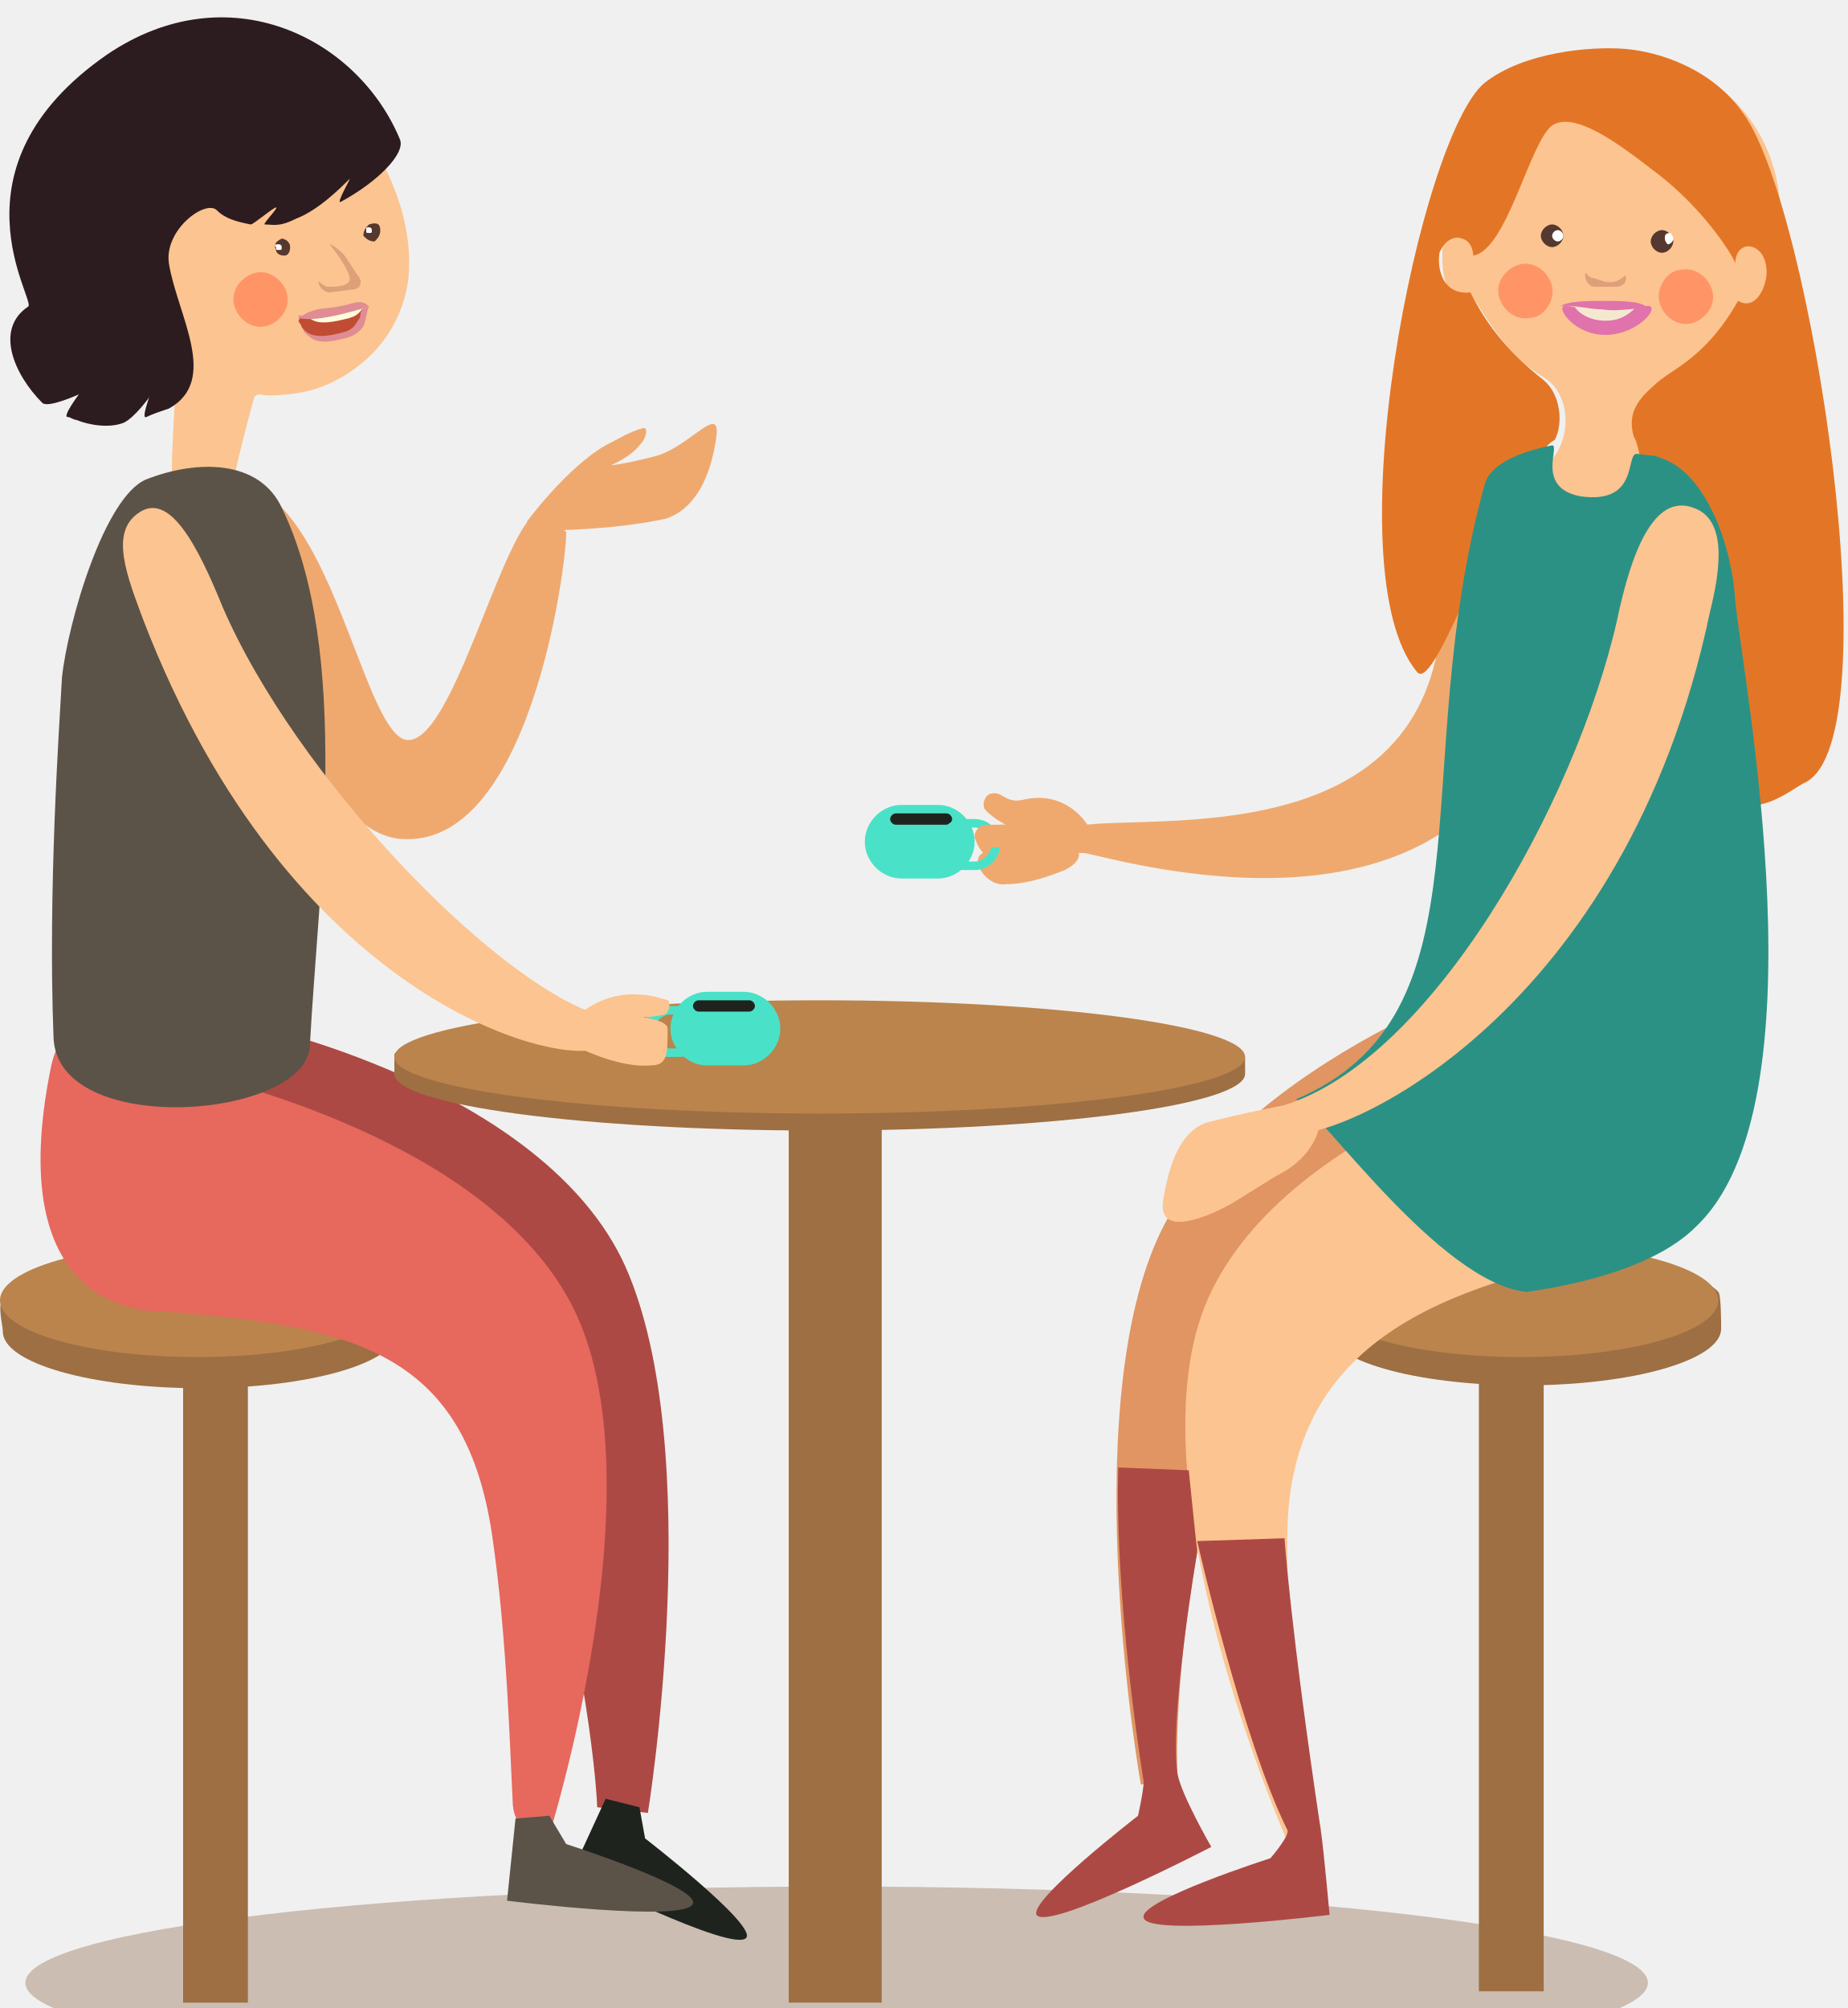
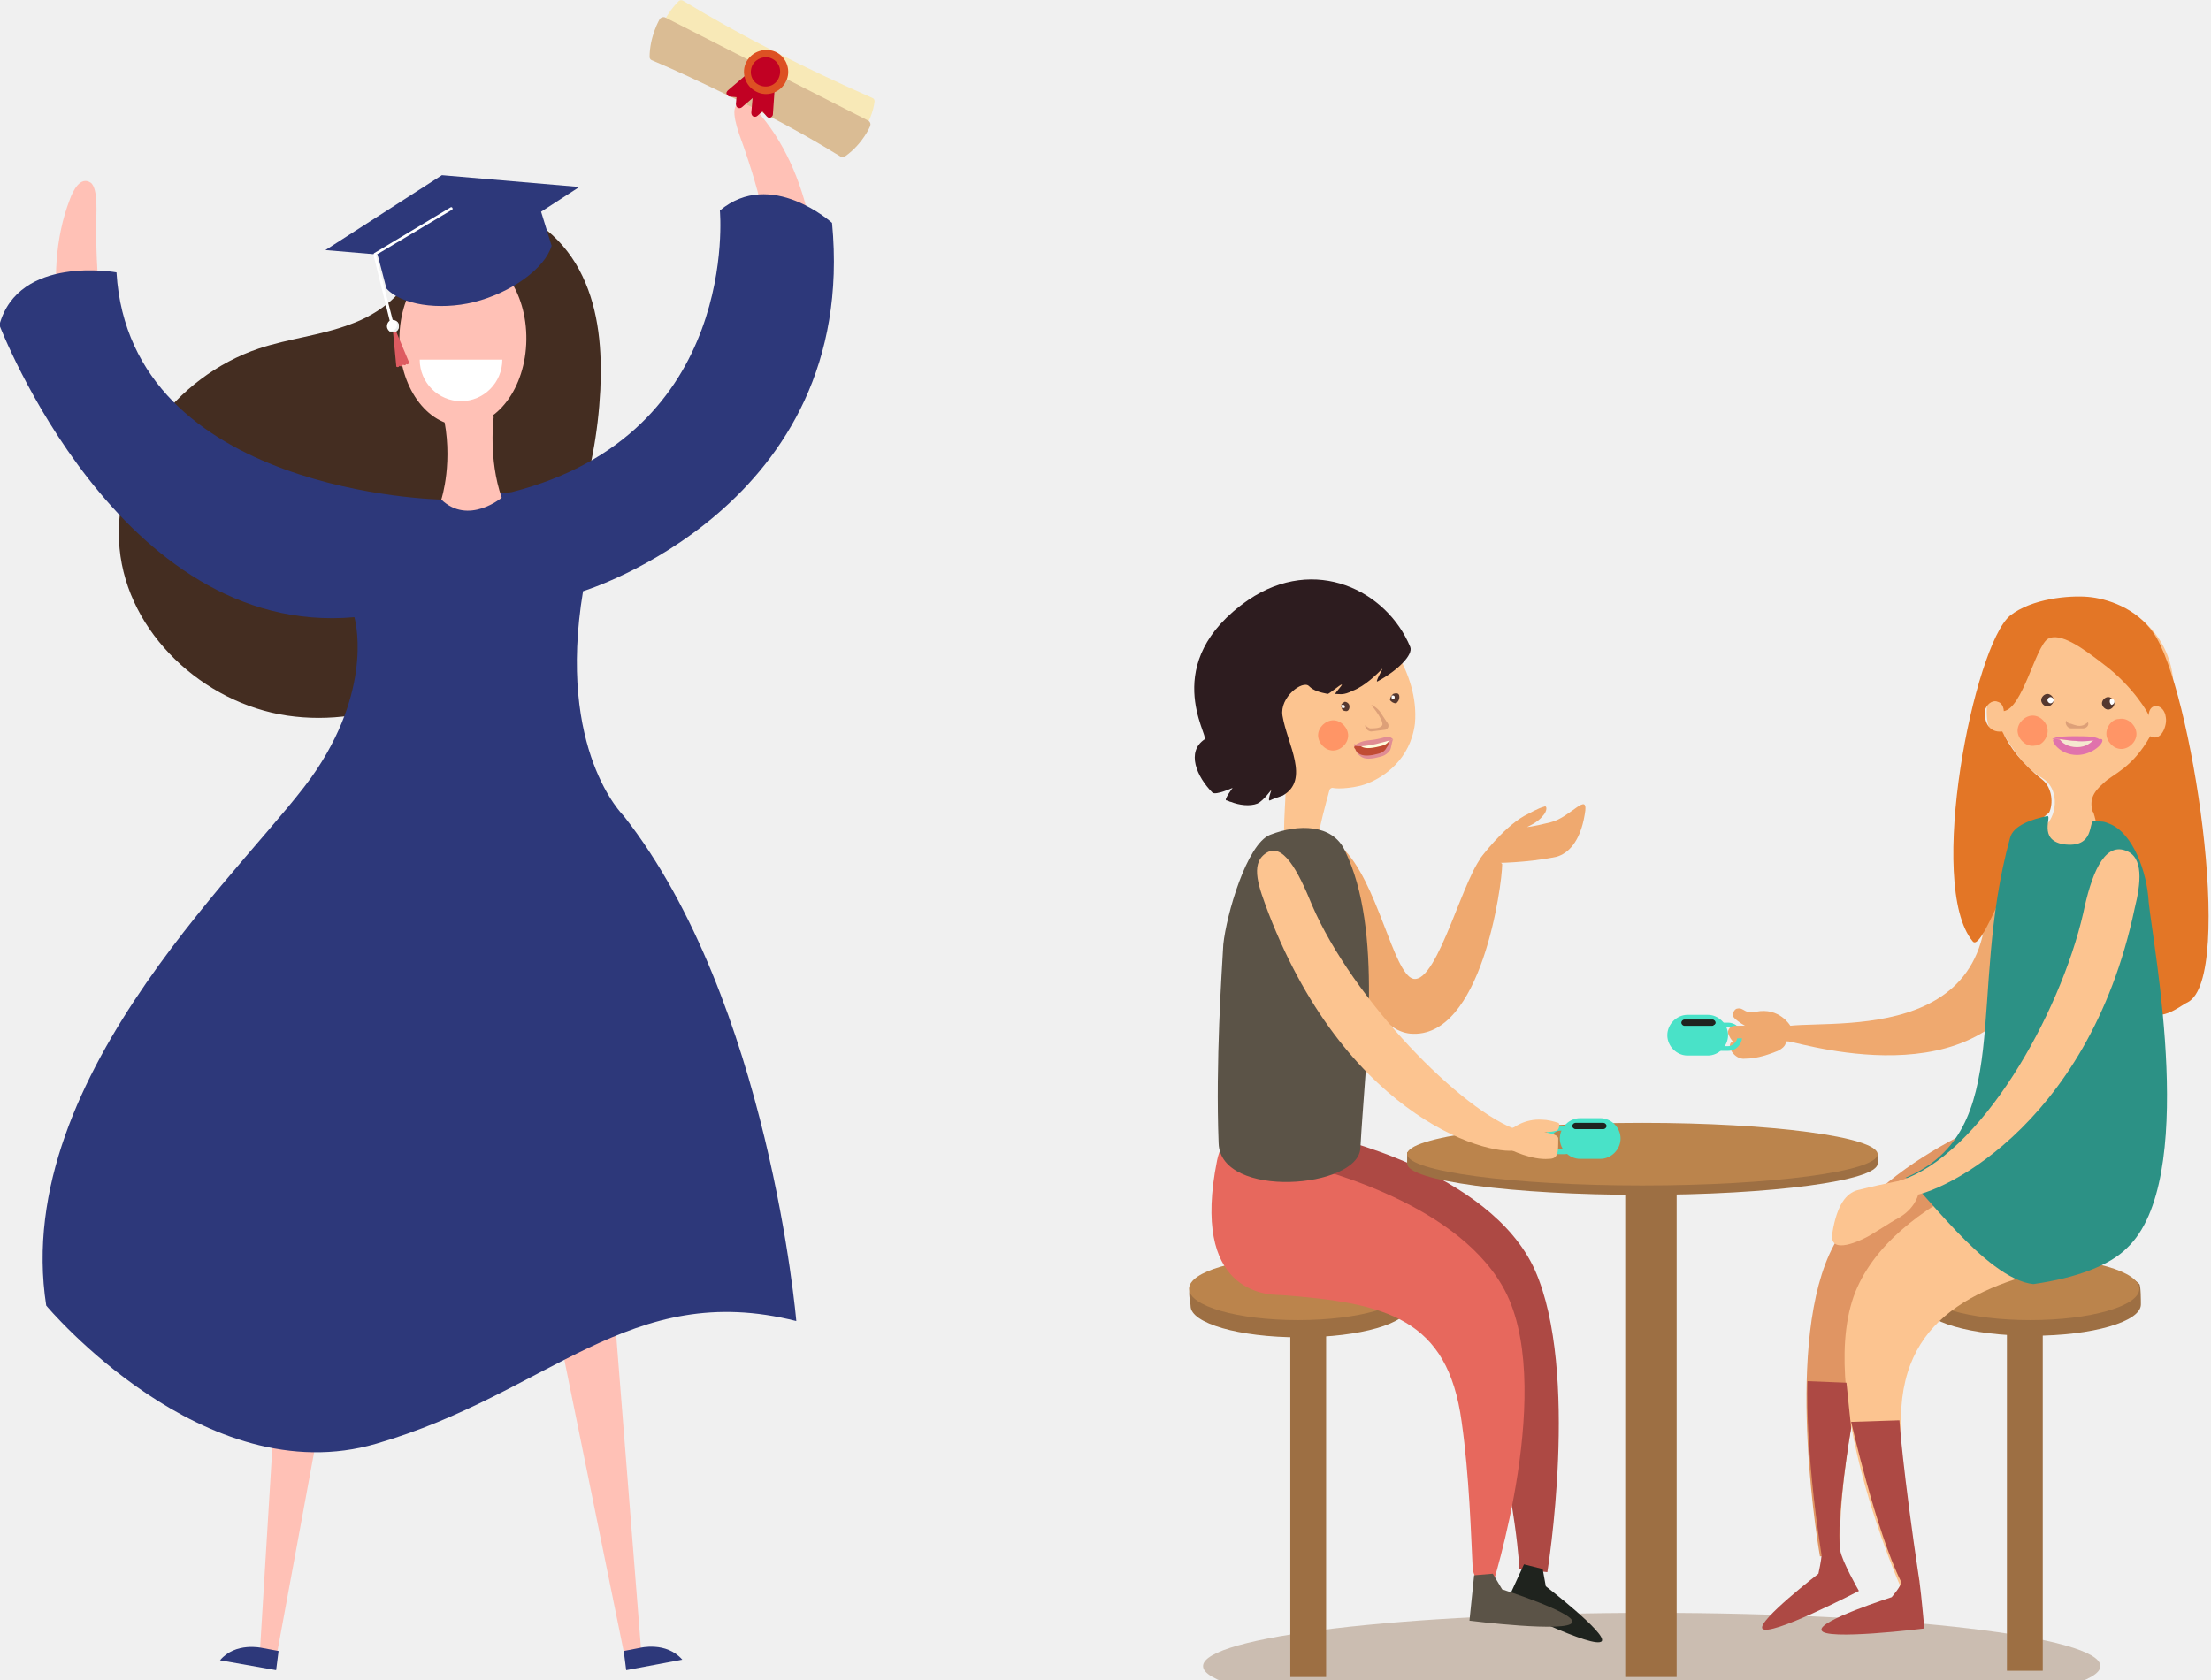
- <svg xmlns="http://www.w3.org/2000/svg" width="104" height="113" viewBox="0 0 104 113" fill="none">
-   <path opacity="0.69" d="M47.085 117C72.302 117 92.744 114.574 92.744 111.582C92.744 108.59 72.302 106.165 47.085 106.165C21.869 106.165 1.427 108.59 1.427 111.582C1.427 114.574 21.869 117 47.085 117Z" fill="#BBA795" />
-   <path d="M13.951 75.571H10.305V112.698H13.951V75.571Z" fill="#9D6F43" />
-   <path d="M12.207 69.835C21.878 71.747 28.22 75.093 30.28 83.06C33.451 95.648 33.61 101.703 33.61 101.703L36.463 102.022C36.463 102.022 39.793 81.626 35.195 71.269C30.598 61.071 13.793 57.566 13.793 57.566C13.793 57.566 9.671 57.247 9.037 61.23C8.72 63.143 12.524 67.285 12.207 69.835Z" fill="#AD4944" />
-   <path d="M70.073 60.434C70.073 62.187 59.293 63.621 46.134 63.621C32.817 63.621 22.195 62.187 22.195 60.434C22.195 60.275 22.195 59.319 22.195 59.319C23.622 57.725 34.244 57.247 46.134 57.247C57.707 57.247 67.695 57.884 70.073 59.478C70.073 59.319 70.073 60.275 70.073 60.434Z" fill="#9D6F43" />
-   <path d="M49.622 61.39H44.39V112.697H49.622V61.39Z" fill="#9D6F43" />
-   <path d="M86.878 77.802H83.232V112.06H86.878V77.802Z" fill="#9D6F43" />
-   <path d="M22.354 74.934C22.354 76.686 17.439 78.121 11.256 78.121C5.073 78.121 0.159 76.686 0.159 74.934C0.159 74.615 -0.159 73.34 0.159 73.181C1.427 71.747 6.024 71.747 11.256 71.747C17.28 71.588 22.354 73.181 22.354 74.934Z" fill="#9D6F43" />
-   <path d="M22.195 73.181C22.195 74.934 17.28 76.368 11.098 76.368C4.915 76.368 0 74.934 0 73.181C0 71.428 4.915 69.994 11.098 69.994C17.28 69.994 22.195 71.428 22.195 73.181Z" fill="#BB844C" />
-   <path d="M96.866 74.774C96.866 76.527 91.951 77.961 85.768 77.961C79.585 77.961 74.671 76.527 74.671 74.774C74.671 74.455 74.354 73.181 74.671 73.021C75.939 71.587 80.537 71.587 85.768 71.587C91 71.587 95.439 71.269 96.707 72.703C96.866 72.862 96.866 74.455 96.866 74.774Z" fill="#9D6F43" />
-   <path d="M85.61 76.368C91.739 76.368 96.707 74.941 96.707 73.181C96.707 71.421 91.739 69.994 85.61 69.994C79.481 69.994 74.512 71.421 74.512 73.181C74.512 74.941 79.481 76.368 85.61 76.368Z" fill="#BB844C" />
-   <path d="M60.244 46.571C63.89 45.456 83.866 49.28 80.854 29.84C80.537 27.61 84.5 25.697 85.927 29.044C87.195 32.071 87.354 36.373 86.561 39.241C82.122 54.219 62.939 48.324 61.036 48.005C58.976 48.005 60.244 46.571 60.244 46.571Z" fill="#EFA96F" />
-   <path d="M30.122 28.884C28.061 30.478 25.366 42.109 22.829 41.632C20.768 41.154 19.183 31.593 15.537 28.247C13.951 26.813 10.305 28.725 12.207 31.752C13.951 34.302 17.439 46.73 22.512 47.208C29.805 47.846 31.866 31.912 31.866 30C32.024 29.84 30.122 28.884 30.122 28.884Z" fill="#EFA96F" />
-   <path d="M88.305 68.401C78.634 70.313 71.024 71.906 68.963 79.873C65.793 92.461 66.268 99.95 66.268 99.95L64.207 100.428C64.207 100.428 60.561 79.873 65.159 69.676C69.756 59.478 86.085 54.379 86.085 54.379C86.085 54.379 87.354 60.912 88.305 68.401Z" fill="#E09563" />
-   <path d="M70.073 59.478C70.073 61.231 59.293 62.665 46.134 62.665C32.976 62.665 22.195 61.231 22.195 59.478C22.195 57.725 32.976 56.291 46.134 56.291C59.293 56.291 70.073 57.725 70.073 59.478Z" fill="#BB844C" />
-   <path d="M18.232 21.714C17.122 22.192 15.22 22.351 14.585 22.192C14.427 22.192 14.268 22.351 14.268 22.51C13.951 23.626 13.159 26.653 13.159 27.131C12.524 29.043 9.512 29.043 9.671 26.494C9.671 25.219 9.829 23.148 9.829 22.51C9.195 22.351 7.768 22.67 7.134 22.51C5.549 22.032 4.598 20.758 4.28 19.164C3.646 16.774 3.012 14.543 2.695 12.153C2.061 9.285 3.171 6.736 5.549 4.664C7.451 3.23 9.512 2.274 11.89 1.796C13.634 1.477 15.061 1.955 16.488 3.071C19.5 5.461 23.463 10.4 22.988 15.659C22.512 19.324 19.817 21.076 18.232 21.714Z" fill="#FCC490" />
-   <path d="M16.329 13.906C16.329 14.225 16.171 14.384 16.012 14.384C15.695 14.384 15.537 14.225 15.537 14.066C15.378 13.747 15.537 13.588 15.854 13.428C16.012 13.428 16.329 13.588 16.329 13.906Z" fill="#55382F" />
-   <path d="M21.402 12.95C21.402 13.269 21.244 13.428 21.085 13.588C20.768 13.588 20.61 13.428 20.451 13.269C20.451 12.95 20.61 12.791 20.768 12.632C21.244 12.473 21.402 12.632 21.402 12.95Z" fill="#55382F" />
-   <path d="M20.768 17.252C19.5 17.73 17.756 18.049 16.805 17.73C16.805 18.049 16.963 18.368 17.122 18.686C17.598 19.165 17.915 19.324 18.866 19.165C19.5 19.005 19.976 19.005 20.451 18.368C20.61 18.049 20.61 17.571 20.768 17.252Z" fill="#E08C94" />
-   <path d="M19.5 17.253C18.866 17.412 18.39 17.571 17.756 17.571C17.439 17.571 16.805 17.89 16.805 18.049C16.805 18.209 16.963 18.209 16.963 18.368C17.28 18.846 17.756 19.005 18.707 18.846C19.341 18.686 19.817 18.686 20.134 18.049C20.293 17.89 20.293 17.73 20.293 17.571C20.61 17.253 19.976 17.093 19.5 17.253Z" fill="#C14C34" />
-   <path d="M17.28 17.73C17.598 18.209 18.232 18.209 19.024 18.049C19.659 17.89 20.134 17.89 20.451 17.252C19.5 17.571 17.915 17.89 17.28 17.73Z" fill="#FFFCDD" />
-   <path d="M20.768 17.253C20.293 16.774 19.976 17.093 19.024 17.253C18.232 17.412 17.756 17.253 16.805 17.89C17.439 18.049 18.232 17.89 19.024 17.73C19.659 17.571 20.293 17.412 20.768 17.253Z" fill="#E08C94" />
-   <path d="M19.817 16.297L18.549 16.456C18.232 16.456 17.915 16.137 17.915 15.819C17.915 15.819 18.073 15.978 18.39 16.137C18.866 16.137 19.5 16.137 19.659 15.819C19.817 15.5 19.183 14.544 18.549 13.747C18.707 13.747 19.341 14.225 19.5 14.544L20.134 15.5C20.451 15.819 20.293 16.297 19.817 16.297Z" fill="#DDA078" />
-   <path d="M15.854 13.906C15.854 14.066 15.854 14.066 15.695 14.066C15.537 14.066 15.537 14.066 15.537 13.906C15.378 13.747 15.537 13.747 15.695 13.747C15.695 13.747 15.854 13.747 15.854 13.906Z" fill="white" />
-   <path d="M20.927 12.95C20.927 13.11 20.927 13.11 20.768 13.11C20.61 13.11 20.61 13.11 20.61 12.95C20.61 12.791 20.61 12.791 20.768 12.791C20.768 12.791 20.927 12.791 20.927 12.95Z" fill="white" />
-   <path d="M16.171 16.615C16.329 17.412 15.695 18.209 14.902 18.368C14.11 18.527 13.317 17.89 13.159 17.093C13 16.297 13.634 15.5 14.427 15.341C15.22 15.181 16.012 15.819 16.171 16.615Z" fill="#FF9566" />
-   <path d="M22.512 7.851C20.134 2.115 12.841 -1.55 6.024 3.071C-3.171 9.445 2.061 16.934 1.585 17.252C-0.317 18.527 0.793 21.077 2.378 22.67C2.695 22.989 4.439 22.192 4.439 22.192C4.439 22.192 3.488 23.467 3.805 23.467C3.963 23.467 4.122 23.626 4.281 23.626C5.073 23.945 6.183 24.104 6.976 23.785C7.61 23.467 8.402 22.351 8.402 22.351C8.402 22.351 7.927 23.626 8.244 23.467C8.561 23.307 9.037 23.148 9.512 22.989C12.366 21.395 9.988 17.73 9.512 14.862C9.195 12.95 11.573 11.197 12.207 11.835C12.683 12.313 13.317 12.472 14.11 12.632C14.268 12.632 15.378 11.675 15.537 11.675C15.695 11.675 14.744 12.632 14.902 12.632C15.378 12.632 15.695 12.791 16.646 12.313C17.915 11.835 19.183 10.56 19.659 10.082C19.817 9.923 18.866 11.516 19.183 11.357C21.244 10.241 22.829 8.648 22.512 7.851Z" fill="#2D1C1F" />
-   <path d="M61.195 46.412C61.195 46.412 60.085 44.5 57.707 44.978C56.598 45.296 56.439 44.5 55.805 44.659C55.488 44.659 55.171 45.296 55.488 45.615C55.963 46.093 56.598 46.412 56.598 46.412C56.598 46.412 53.903 46.252 55.329 48.005C54.537 48.324 55.488 49.917 56.598 49.758C57.866 49.758 59.134 49.28 59.927 48.961C60.878 48.483 60.719 48.005 60.719 48.005L61.195 46.412Z" fill="#EFA96F" />
-   <path d="M91 70.472C81.329 72.384 72.61 75.412 72.451 86.247C72.293 94.055 74.354 102.978 74.354 102.978L72.451 103.615C72.451 103.615 63.415 83.219 68.012 73.022C72.61 62.824 89.415 58.999 89.415 58.999C89.415 58.999 90.207 63.142 91 70.472Z" fill="#FCC490" />
-   <path d="M64.366 100.269C62.622 89.115 62.939 82.582 62.939 82.582L66.903 82.741L67.378 87.362C67.378 87.362 65.793 96.604 66.268 99.791C66.427 100.906 68.171 103.934 68.171 103.934C68.171 103.934 58.976 108.714 58.342 107.758C57.866 106.961 64.049 102.181 64.049 102.181C64.049 102.181 64.366 100.747 64.366 100.269Z" fill="#AD4944" />
-   <path d="M9.354 73.818C20.134 74.615 26.317 76.208 27.744 86.725C28.537 92.302 28.695 98.357 28.854 101.384C28.854 102.5 29.646 103.456 30.756 103.774C30.756 103.774 37.573 82.582 31.866 72.862C26.793 64.099 12.524 60.752 9.829 60.115C9.512 60.115 9.354 59.956 9.037 59.796C7.768 59 3.805 55.494 2.854 60.115C0.159 73.5 7.768 73.818 9.354 73.818Z" fill="#E7685D" />
-   <path d="M35.988 101.703L34.085 101.225L32.183 105.368C32.183 105.368 41.378 109.989 42.012 109.033C42.488 108.236 36.305 103.456 36.305 103.456L35.988 101.703Z" fill="#1F231E" />
-   <path d="M30.915 102.181L29.012 102.34L28.537 106.961C28.537 106.961 38.683 108.236 39 107.121C39.317 106.165 31.866 103.775 31.866 103.775L30.915 102.181Z" fill="#5B5347" />
-   <path d="M15.854 28.565C14.585 25.857 11.098 25.857 8.244 26.972C5.866 27.928 3.805 35.098 3.488 38.126C3.329 40.994 2.695 50.076 3.012 58.362C3.171 64.098 17.28 62.983 17.439 58.84C17.915 49.917 19.817 36.692 15.854 28.565Z" fill="#5B5347" />
-   <path d="M29.646 29.363C29.646 29.363 31.866 26.335 34.085 25.06C34.719 24.742 35.512 24.264 36.146 24.104C36.463 23.945 36.463 24.582 35.988 25.06C35.512 25.698 34.403 26.176 34.403 26.176C34.403 26.176 34.878 26.176 36.781 25.698C38.842 25.22 40.744 22.352 40.268 24.901C39.793 27.769 38.524 28.884 37.415 29.203C34.403 29.84 31.073 29.84 31.073 29.84L29.646 29.363Z" fill="#EFA96F" />
-   <path d="M74.195 63.621C74.195 63.621 73.878 65.055 72.134 66.011C71.5 66.329 69.597 67.604 68.963 67.923C68.646 68.082 65 69.994 65.476 67.445C65.951 64.577 66.902 63.461 68.012 63.143C71.183 62.346 73.244 62.027 73.244 62.027L74.195 63.621Z" fill="#FCC490" />
-   <path d="M92.585 26.016C91.793 24.741 91.476 22.351 94.171 21.236C95.915 20.439 97.5 18.846 98.451 17.252C99.561 18.049 99.719 15.5 100.037 13.906C100.195 13.428 100.195 12.95 100.195 12.472C100.195 12.313 100.195 12.153 100.195 11.835C100.037 6.417 95.598 2.752 90.366 2.912C84.5 2.912 81.646 6.895 81.329 11.675C81.171 14.225 80.695 17.093 82.915 16.774C83.866 18.208 84.817 19.961 86.878 21.236C88.463 22.192 88.463 24.741 87.195 26.016C87.195 26.016 87.037 28.725 89.573 28.725C92.427 28.725 92.744 26.494 92.585 26.016Z" fill="#FCC490" />
-   <path d="M92.902 17.252C93.219 17.571 91.951 18.846 90.366 18.846C88.622 18.846 87.671 17.412 87.988 17.252C88.146 17.093 88.781 17.412 90.366 17.571C91.793 17.571 92.585 17.093 92.902 17.252Z" fill="#E072AC" />
-   <path d="M92.11 17.252C91.793 17.571 91.317 18.049 90.366 18.049C89.415 18.049 88.781 17.571 88.622 17.252C89.732 17.412 91 17.412 92.11 17.252Z" fill="#F5E8D0" />
-   <path d="M87.829 17.252C88.146 16.934 89.415 16.934 90.207 16.934C91.317 16.934 92.585 16.934 92.744 17.412C92.11 17.252 91.159 17.571 90.207 17.412C89.415 17.412 88.463 17.093 87.829 17.252Z" fill="#E072AC" />
-   <path d="M92.903 13.588C92.903 13.906 93.219 14.225 93.537 14.225C93.854 14.225 94.171 13.906 94.171 13.588C94.171 13.269 93.854 12.95 93.537 12.95C93.219 12.95 92.903 13.269 92.903 13.588Z" fill="#55382F" />
-   <path d="M86.719 13.269C86.719 13.587 87.037 13.906 87.354 13.906C87.671 13.906 87.988 13.587 87.988 13.269C87.988 12.95 87.671 12.631 87.354 12.631C87.037 12.631 86.719 12.95 86.719 13.269Z" fill="#55382F" />
-   <path d="M93.695 13.428C93.695 13.588 93.854 13.747 93.854 13.747C94.012 13.747 94.171 13.588 94.171 13.428C94.171 13.269 94.012 13.11 94.012 13.11C93.695 13.11 93.695 13.269 93.695 13.428Z" fill="white" />
-   <path d="M87.354 13.269C87.354 13.428 87.512 13.588 87.671 13.588C87.829 13.588 87.988 13.428 87.988 13.269C87.988 13.11 87.829 12.95 87.671 12.95C87.512 12.95 87.354 13.11 87.354 13.269Z" fill="white" />
-   <path d="M91 16.137H89.732C89.415 16.137 89.097 15.659 89.256 15.34C89.256 15.34 89.415 15.659 89.732 15.659C90.207 15.818 90.524 15.978 91 15.818C91.317 15.659 91.476 15.5 91.476 15.5C91.634 15.818 91.317 16.137 91 16.137Z" fill="#DDA078" />
-   <path d="M93.061 9.604C91 8.011 88.622 6.258 87.354 7.055C86.085 8.011 84.817 14.066 82.915 14.384C82.915 14.384 82.915 13.588 82.281 13.428C81.963 13.269 81.329 13.428 81.012 14.225C80.854 15.341 81.329 16.615 82.756 16.456C83.549 18.049 84.659 19.643 86.878 21.395C87.829 22.192 87.988 23.785 87.512 24.742C84.817 26.335 80.854 39.242 79.744 37.807C74.988 32.071 79.902 7.692 83.549 4.665C85.768 2.912 89.573 2.593 91.476 2.753C93.378 2.912 96.39 3.868 98.134 6.417C101.939 11.676 106.537 41.472 101.622 44.022C100.829 44.34 97.976 47.049 96.39 43.544C93.854 37.967 92.585 25.22 91.951 24.582C91.634 23.467 91.951 22.67 93.061 21.714C94.012 20.758 95.915 20.28 97.817 16.934C98.927 17.571 99.561 15.819 99.402 15.022C99.244 13.588 97.659 13.428 97.659 14.862C97.817 14.862 96.073 11.835 93.061 9.604Z" fill="#E37626" />
-   <path d="M96.39 16.456C96.549 17.252 95.915 18.049 95.122 18.208C94.329 18.368 93.537 17.73 93.378 16.934C93.22 16.137 93.854 15.181 94.646 15.181C95.439 15.021 96.232 15.659 96.39 16.456Z" fill="#FF9566" />
-   <path d="M87.354 16.137C87.512 16.934 86.878 17.89 86.085 17.89C85.293 18.049 84.5 17.412 84.341 16.615C84.183 15.819 84.817 15.022 85.61 14.863C86.403 14.703 87.195 15.341 87.354 16.137Z" fill="#FF9566" />
-   <path d="M33.61 57.088C27.744 55.176 16.646 43.703 12.524 34.143C11.098 30.637 9.512 27.61 7.768 28.884C6.183 30 7.134 32.39 8.085 34.94C16.329 56.291 31.232 59.956 33.61 59C35.037 58.203 33.61 57.088 33.61 57.088Z" fill="#FCC490" />
-   <path d="M83.549 27.291C83.866 26.016 85.768 25.379 87.354 25.06C87.829 25.06 86.403 27.45 88.939 27.928C92.268 28.406 91.476 25.538 92.11 25.538C93.22 25.697 92.903 25.538 93.695 25.857C96.073 26.813 97.5 30.796 97.659 33.824C98.134 38.445 102.732 62.186 95.439 69.038C93.695 70.791 90.366 72.066 85.927 72.703C81.012 72.225 74.195 62.346 72.927 61.868C84.183 57.087 79.11 43.384 83.549 27.291Z" fill="#2C9185" />
-   <path d="M72.293 62.187C80.537 59.637 88.622 45.296 91 34.939C91.793 31.115 93.061 27.769 95.281 28.566C97.183 29.203 96.866 31.912 96.232 34.461C91.476 57.088 75.622 64.099 72.768 63.78C71.024 63.78 72.293 62.187 72.293 62.187Z" fill="#FCC490" />
-   <path d="M41.854 59.956H39.793C38.683 59.956 37.732 59 37.732 57.884C37.732 56.769 38.683 55.813 39.793 55.813H41.854C42.963 55.813 43.915 56.769 43.915 57.884C43.915 59 42.963 59.956 41.854 59.956Z" fill="#49E2C8" />
-   <path d="M42.171 56.928H39.317C39.158 56.928 39 56.769 39 56.61C39 56.45 39.158 56.291 39.317 56.291H42.171C42.329 56.291 42.488 56.45 42.488 56.61C42.488 56.769 42.329 56.928 42.171 56.928Z" fill="#1F231E" />
-   <path d="M38.207 56.61H37.573C36.781 56.61 36.146 57.247 36.146 58.044C36.146 58.841 36.781 59.478 37.573 59.478H38.207C39 59.478 39.634 58.841 39.634 58.044C39.793 57.247 39 56.61 38.207 56.61ZM38.207 59H37.732C37.256 59 36.781 58.522 36.781 58.044C36.781 57.566 37.256 57.088 37.732 57.088H38.207C38.683 57.088 39.159 57.566 39.159 58.044C39.159 58.522 38.683 59 38.207 59Z" fill="#49E2C8" />
-   <path d="M50.732 49.439H52.793C53.903 49.439 54.854 48.483 54.854 47.368C54.854 46.252 53.903 45.296 52.793 45.296H50.732C49.622 45.296 48.671 46.252 48.671 47.368C48.671 48.483 49.622 49.439 50.732 49.439Z" fill="#49E2C8" />
-   <path d="M50.415 46.412H53.268C53.427 46.412 53.585 46.252 53.585 46.093C53.585 45.934 53.427 45.774 53.268 45.774H50.415C50.256 45.774 50.097 45.934 50.097 46.093C50.097 46.252 50.256 46.412 50.415 46.412Z" fill="#1F231E" />
-   <path d="M54.22 46.093H54.854C55.646 46.093 56.281 46.731 56.281 47.527C56.281 48.324 55.646 48.961 54.854 48.961H54.22C53.427 48.961 52.793 48.324 52.793 47.527C52.793 46.731 53.427 46.093 54.22 46.093ZM54.378 48.483H54.854C55.329 48.483 55.805 48.005 55.805 47.527C55.805 47.049 55.329 46.571 54.854 46.571H54.378C53.903 46.571 53.427 47.049 53.427 47.527C53.427 48.005 53.744 48.483 54.378 48.483Z" fill="#49E2C8" />
-   <path d="M32.817 56.928C32.817 56.928 34.085 55.813 35.988 55.972C36.463 55.972 37.098 56.132 37.573 56.291C37.732 56.291 37.732 56.928 37.415 57.087C36.781 57.247 36.146 57.247 36.146 57.247C36.146 57.247 37.573 57.406 37.573 57.884C37.573 59.318 37.573 59.956 36.622 59.956C34.878 60.115 32.659 59 32.659 59L32.817 56.928Z" fill="#FCC490" />
-   <path d="M55.488 46.412H56.439C56.756 46.412 57.073 46.73 57.073 47.049C57.073 47.368 56.756 47.686 56.439 47.686H55.488C55.171 47.686 54.854 47.368 54.854 47.049C54.854 46.73 55.171 46.412 55.488 46.412Z" fill="#EFA96F" />
-   <path d="M72.451 102.978C69.915 97.879 67.378 86.725 67.378 86.725L72.293 86.565C72.293 86.565 72.61 91.505 74.354 103.137C74.512 104.252 74.829 107.758 74.829 107.758C74.829 107.758 64.524 109.032 64.366 107.917C64.049 106.961 71.5 104.571 71.5 104.571C71.5 104.571 72.61 103.296 72.451 102.978Z" fill="#AD4944" />
+ <svg xmlns="http://www.w3.org/2000/svg" width="225" height="171" viewBox="0 0 225 171" fill="none">
+   <g clip-path="url(#clip0)">
+     <path d="M30.921 94.83L26.468 167.795L28.224 168.11L41.395 96.657C41.458 96.594 36.629 90.482 30.921 94.83Z" fill="#FFC1B6" />
+     <path d="M26.656 167.732C26.656 167.732 23.959 167.102 22.391 168.992L28.099 170L28.349 168.047L26.656 167.732Z" fill="#2D387A" />
+     <path d="M59.459 94.893L65.229 167.795L63.473 168.11L48.984 96.909C48.984 96.909 53.688 90.671 59.459 94.893Z" fill="#FFC1B6" />
+     <path d="M65.104 167.732C65.104 167.732 67.801 167.039 69.431 168.929L63.724 170L63.473 168.047L65.104 167.732Z" fill="#2D387A" />
+     <path d="M42.336 26.653C41.521 29.741 38.636 31.946 35.625 33.017C32.615 34.151 29.353 34.467 26.343 35.475C17.875 38.31 11.29 46.943 12.168 55.827C12.983 64.459 20.698 71.579 29.228 72.839C37.758 74.1 46.601 70.13 52.246 63.577C57.953 57.087 60.651 48.329 61.09 39.696C61.278 35.727 60.964 31.631 59.271 28.103C57.577 24.511 54.253 21.55 50.302 21.108C46.413 20.667 42.148 23.377 41.584 27.346L42.336 26.653Z" fill="#442D21" />
+     <path d="M58.079 56.898C58.142 57.213 66.044 53.936 66.483 53.684C73.508 50.219 79.529 43.918 81.913 36.357C84.359 28.669 82.728 18.084 77.46 11.783C76.895 11.09 75.641 9.767 74.888 10.775C74.323 11.594 75.452 14.24 75.703 14.996C78.212 22.495 85.237 42.469 56.95 52.928C56.95 52.928 58.079 56.898 58.079 56.898Z" fill="#FFC1B6" />
+     <path d="M40.016 56.646C40.016 56.961 31.548 56.457 31.047 56.394C23.269 55.386 15.555 51.416 10.851 45.052C6.084 38.625 4.139 28.039 7.087 20.352C7.401 19.47 8.154 17.895 9.22 18.588C10.035 19.155 9.784 22.053 9.784 22.873C9.847 30.812 9.659 51.983 39.827 52.55C39.827 52.487 40.016 56.646 40.016 56.646Z" fill="#FFC1B6" />
+     <path d="M44.908 50.849C44.908 50.849 13.234 50.282 11.854 27.725C11.854 27.725 1.882 25.897 -0.063 33.08C-0.063 33.08 12.105 64.963 36.064 62.821C36.064 62.821 38.071 69.5 32.238 78.321C26.405 87.206 1.004 109.133 4.704 132.888C4.704 132.888 20.76 152.106 38.322 146.939C55.884 141.835 64.1 130.178 81.034 134.463C81.034 134.463 78.275 101.887 63.473 83.047C63.473 83.047 56.636 76.431 59.333 60.175C59.333 60.175 87.432 51.605 84.672 22.684C84.672 22.684 78.463 17.076 73.257 21.424C73.257 21.424 75.39 44.17 52.058 50.093L44.908 50.849Z" fill="#2D387A" />
+     <path d="M40.643 34.403C40.58 39.318 43.402 43.288 46.977 43.351C50.552 43.414 53.5 39.507 53.563 34.592C53.626 29.678 50.803 25.708 47.228 25.645C43.653 25.645 40.705 29.552 40.643 34.403Z" fill="#FFC1B6" />
+     <path d="M50.239 42.469C50.239 42.469 49.675 46.69 51.054 50.66C51.054 50.66 47.667 53.495 44.908 50.849C44.908 50.849 46.225 46.879 45.033 41.965C45.033 41.965 49.424 38.247 50.239 42.469Z" fill="#FFC1B6" />
+     <path d="M55.005 21.36L56.135 25.015C55.444 27.346 51.995 29.804 48.232 30.749C44.657 31.631 40.768 31.001 39.325 29.363L38.385 25.771L46.915 25.96L55.005 21.36Z" fill="#2D387A" />
+     <path d="M33.116 25.456L44.97 17.832L58.957 19.029L47.166 26.653L33.116 25.456Z" fill="#2D387A" />
+     <path d="M39.953 33.333L40.329 37.302C40.329 37.365 40.58 37.428 40.643 37.239C40.831 37.365 40.956 37.239 41.019 37.113C41.082 37.176 41.27 37.239 41.333 37.05C41.458 37.176 41.646 36.987 41.646 36.924L40.141 33.333C40.016 33.206 39.953 33.27 39.953 33.333Z" fill="#DE5B61" />
+     <path d="M45.848 21.109C45.911 21.046 46.037 21.109 46.037 21.172C46.099 21.235 46.037 21.361 45.974 21.361L38.259 25.96L40.141 33.27C40.141 33.333 40.141 33.459 40.016 33.459C39.953 33.459 39.827 33.459 39.827 33.333L38.008 25.96C38.008 25.897 38.008 25.834 38.071 25.771L45.848 21.109Z" fill="white" />
+     <path d="M40.141 33.774C40.455 33.711 40.643 33.333 40.58 33.018C40.517 32.703 40.141 32.514 39.827 32.577C39.514 32.639 39.325 33.018 39.388 33.333C39.451 33.648 39.827 33.9 40.141 33.774Z" fill="white" />
+     <path d="M40.392 32.954C40.455 33.206 40.329 33.458 40.141 33.584C40.078 33.647 40.015 33.647 39.953 33.647C39.764 33.71 39.576 33.647 39.451 33.521C39.576 33.71 39.764 33.836 40.015 33.836C40.078 33.836 40.078 33.836 40.141 33.836C40.204 33.836 40.204 33.836 40.266 33.773C40.517 33.647 40.643 33.395 40.58 33.08C40.517 32.891 40.454 32.765 40.266 32.702C40.329 32.765 40.392 32.828 40.392 32.954Z" fill="#ECEFF0" />
+     <path d="M89 10.334C89 10.145 88.937 10.019 88.749 9.956C82.163 7.057 75.641 3.781 69.494 0.063C69.369 0 69.18 0 69.055 0.126C68.49 0.693 67.989 1.387 67.612 2.08C67.55 2.269 67.612 2.521 67.8 2.584L87.746 12.854C87.934 12.917 88.185 12.854 88.247 12.665C88.561 12.035 88.874 11.279 89 10.334Z" fill="#F8E9B7" />
+     <path d="M88.561 12.791C88.624 12.602 88.561 12.413 88.373 12.287L79.717 7.876C79.529 7.813 79.278 7.876 79.216 8.065L76.519 6.679C76.581 6.49 76.519 6.238 76.33 6.175L67.675 1.764C67.487 1.701 67.299 1.764 67.173 1.89C67.111 1.953 66.107 3.718 66.107 5.797C66.107 5.923 66.17 6.049 66.295 6.112C68.992 7.246 71.626 8.507 74.198 9.767L75.766 10.523L77.961 11.657C80.533 12.98 83.104 14.429 85.55 15.942C85.739 16.068 85.927 16.005 86.052 15.879C87.808 14.618 88.561 12.854 88.561 12.791Z" fill="#DABC94" />
+     <path d="M78.651 11.657L78.839 8.947C78.839 8.758 78.714 8.569 78.526 8.569C78.338 8.569 78.149 8.695 78.149 8.884L77.397 8.758V8.695C77.397 8.506 77.271 8.317 77.083 8.317C76.895 8.317 76.707 8.443 76.707 8.632L76.456 11.468C76.456 11.594 76.519 11.783 76.644 11.846C76.769 11.909 76.958 11.909 77.083 11.783L77.585 11.342L78.024 11.846C78.149 11.972 78.275 12.035 78.4 11.972C78.526 11.909 78.651 11.783 78.651 11.657Z" fill="#C10123" />
+     <path d="M77.648 8.633C77.522 8.507 77.271 8.444 77.146 8.57L76.644 8.002C76.769 7.876 76.769 7.624 76.644 7.498C76.519 7.372 76.268 7.309 76.142 7.435L74.073 9.2C73.947 9.326 73.884 9.452 73.947 9.578C74.01 9.704 74.135 9.83 74.261 9.83L74.951 9.893L74.888 10.586C74.888 10.712 74.951 10.901 75.076 10.964C75.201 11.027 75.39 11.027 75.515 10.901L77.648 9.074C77.773 9.011 77.836 8.759 77.648 8.633Z" fill="#C10123" />
+     <path d="M78.965 5.293C80.094 5.86 80.533 7.246 79.968 8.317C79.404 9.452 78.024 9.893 76.958 9.326C75.829 8.759 75.39 7.372 75.954 6.301C76.519 5.23 77.836 4.789 78.965 5.293Z" fill="#DD5023" />
+     <path d="M78.588 5.986C79.341 6.364 79.592 7.246 79.216 8.002C78.839 8.758 77.961 9.01 77.209 8.632C76.456 8.254 76.205 7.372 76.581 6.616C76.958 5.923 77.898 5.608 78.588 5.986Z" fill="#C10123" />
+     <path d="M51.117 36.609C51.117 38.94 49.235 40.831 46.915 40.831C44.594 40.831 42.712 38.94 42.712 36.609H51.117Z" fill="white" />
+   </g>
+   <g clip-path="url(#clip1)">
+     <path opacity="0.69" d="M168.085 175C193.302 175 213.744 172.574 213.744 169.582C213.744 166.59 193.302 164.165 168.085 164.165C142.869 164.165 122.427 166.59 122.427 169.582C122.427 172.574 142.869 175 168.085 175Z" fill="#BBA795" />
+     <path d="M134.951 133.571H131.305V170.698H134.951V133.571Z" fill="#9D6F43" />
+     <path d="M133.207 127.835C142.878 129.747 149.22 133.093 151.281 141.06C154.451 153.648 154.61 159.703 154.61 159.703L157.463 160.022C157.463 160.022 160.793 139.626 156.195 129.269C151.598 119.071 134.793 115.566 134.793 115.566C134.793 115.566 130.671 115.247 130.037 119.23C129.72 121.143 133.524 125.285 133.207 127.835Z" fill="#AD4944" />
+     <path d="M191.073 118.434C191.073 120.187 180.293 121.621 167.134 121.621C153.817 121.621 143.195 120.187 143.195 118.434C143.195 118.275 143.195 117.318 143.195 117.318C144.622 115.725 155.244 115.247 167.134 115.247C178.707 115.247 188.695 115.884 191.073 117.478C191.073 117.319 191.073 118.275 191.073 118.434Z" fill="#9D6F43" />
+     <path d="M170.622 119.39H165.39V170.697H170.622V119.39Z" fill="#9D6F43" />
+     <path d="M207.878 135.802H204.232V170.06H207.878V135.802Z" fill="#9D6F43" />
+     <path d="M143.354 132.934C143.354 134.686 138.439 136.12 132.256 136.12C126.073 136.12 121.158 134.686 121.158 132.934C121.158 132.615 120.841 131.34 121.158 131.181C122.427 129.747 127.024 129.747 132.256 129.747C138.28 129.588 143.354 131.181 143.354 132.934Z" fill="#9D6F43" />
+     <path d="M143.195 131.181C143.195 132.934 138.28 134.368 132.098 134.368C125.915 134.368 121 132.934 121 131.181C121 129.428 125.915 127.994 132.098 127.994C138.28 127.994 143.195 129.428 143.195 131.181Z" fill="#BB844C" />
+     <path d="M217.866 132.774C217.866 134.527 212.951 135.961 206.768 135.961C200.585 135.961 195.671 134.527 195.671 132.774C195.671 132.455 195.354 131.181 195.671 131.021C196.939 129.587 201.537 129.587 206.768 129.587C212 129.587 216.439 129.269 217.707 130.703C217.866 130.862 217.866 132.455 217.866 132.774Z" fill="#9D6F43" />
+     <path d="M206.61 134.368C212.739 134.368 217.707 132.941 217.707 131.181C217.707 129.421 212.739 127.994 206.61 127.994C200.481 127.994 195.512 129.421 195.512 131.181C195.512 132.941 200.481 134.368 206.61 134.368Z" fill="#BB844C" />
+     <path d="M181.244 104.571C184.89 103.456 204.866 107.28 201.854 87.84C201.537 85.609 205.5 83.697 206.927 87.043C208.195 90.071 208.354 94.373 207.561 97.241C203.122 112.219 183.939 106.324 182.037 106.005C179.976 106.005 181.244 104.571 181.244 104.571Z" fill="#EFA96F" />
+     <path d="M151.122 86.884C149.061 88.478 146.366 100.11 143.829 99.632C141.768 99.153 140.183 89.593 136.537 86.247C134.951 84.813 131.305 86.725 133.207 89.752C134.951 92.302 138.439 104.73 143.512 105.208C150.805 105.846 152.866 89.912 152.866 88C153.024 87.84 151.122 86.884 151.122 86.884Z" fill="#EFA96F" />
+     <path d="M209.305 126.401C199.634 128.313 192.024 129.906 189.963 137.873C186.793 150.461 187.268 157.95 187.268 157.95L185.207 158.428C185.207 158.428 181.561 137.873 186.158 127.676C190.756 117.478 207.085 112.379 207.085 112.379C207.085 112.379 208.354 118.912 209.305 126.401Z" fill="#E09563" />
+     <path d="M191.073 117.478C191.073 119.231 180.293 120.665 167.134 120.665C153.976 120.665 143.195 119.231 143.195 117.478C143.195 115.725 153.976 114.291 167.134 114.291C180.293 114.291 191.073 115.725 191.073 117.478Z" fill="#BB844C" />
+     <path d="M139.232 79.714C138.122 80.192 136.219 80.351 135.585 80.192C135.427 80.192 135.268 80.351 135.268 80.51C134.951 81.626 134.159 84.653 134.159 85.131C133.524 87.043 130.512 87.043 130.671 84.494C130.671 83.219 130.829 81.148 130.829 80.51C130.195 80.351 128.768 80.67 128.134 80.51C126.549 80.032 125.598 78.758 125.28 77.164C124.646 74.774 124.012 72.543 123.695 70.153C123.061 67.285 124.171 64.736 126.549 62.664C128.451 61.23 130.512 60.274 132.89 59.796C134.634 59.477 136.061 59.956 137.488 61.071C140.5 63.461 144.463 68.4 143.988 73.659C143.512 77.324 140.817 79.076 139.232 79.714Z" fill="#FCC490" />
+     <path d="M137.329 71.906C137.329 72.225 137.171 72.384 137.012 72.384C136.695 72.384 136.537 72.225 136.537 72.066C136.378 71.747 136.537 71.588 136.854 71.428C137.012 71.428 137.329 71.588 137.329 71.906Z" fill="#55382F" />
+     <path d="M142.403 70.951C142.403 71.269 142.244 71.428 142.085 71.588C141.768 71.588 141.61 71.428 141.451 71.269C141.451 70.951 141.61 70.791 141.768 70.632C142.244 70.472 142.403 70.632 142.403 70.951Z" fill="#55382F" />
+     <path d="M141.768 75.252C140.5 75.731 138.756 76.049 137.805 75.731C137.805 76.049 137.963 76.368 138.122 76.686C138.597 77.165 138.915 77.324 139.866 77.165C140.5 77.005 140.976 77.005 141.451 76.368C141.61 76.049 141.61 75.571 141.768 75.252Z" fill="#E08C94" />
+     <path d="M140.5 75.252C139.866 75.412 139.39 75.571 138.756 75.571C138.439 75.571 137.805 75.89 137.805 76.049C137.805 76.209 137.963 76.209 137.963 76.368C138.28 76.846 138.756 77.005 139.707 76.846C140.341 76.686 140.817 76.686 141.134 76.049C141.293 75.89 141.293 75.731 141.293 75.571C141.61 75.252 140.976 75.093 140.5 75.252Z" fill="#C14C34" />
+     <path d="M138.281 75.731C138.598 76.209 139.232 76.209 140.024 76.049C140.659 75.89 141.134 75.89 141.451 75.252C140.5 75.571 138.915 75.89 138.281 75.731Z" fill="#FFFCDD" />
+     <path d="M141.768 75.252C141.293 74.774 140.976 75.093 140.024 75.252C139.232 75.412 138.756 75.252 137.805 75.89C138.439 76.049 139.232 75.89 140.024 75.731C140.658 75.571 141.293 75.412 141.768 75.252Z" fill="#E08C94" />
+     <path d="M140.817 74.296L139.549 74.456C139.232 74.456 138.915 74.137 138.915 73.819C138.915 73.819 139.073 73.978 139.39 74.137C139.866 74.137 140.5 74.137 140.659 73.819C140.817 73.5 140.183 72.544 139.549 71.747C139.707 71.747 140.342 72.225 140.5 72.544L141.134 73.5C141.451 73.819 141.293 74.296 140.817 74.296Z" fill="#DDA078" />
+     <path d="M136.854 71.906C136.854 72.066 136.854 72.066 136.695 72.066C136.537 72.066 136.537 72.066 136.537 71.906C136.378 71.747 136.537 71.747 136.695 71.747C136.695 71.747 136.854 71.747 136.854 71.906Z" fill="white" />
+     <path d="M141.927 70.95C141.927 71.11 141.927 71.11 141.768 71.11C141.61 71.11 141.61 71.11 141.61 70.95C141.61 70.791 141.61 70.791 141.768 70.791C141.768 70.791 141.927 70.791 141.927 70.95Z" fill="white" />
+     <path d="M137.171 74.615C137.329 75.412 136.695 76.209 135.902 76.368C135.11 76.527 134.317 75.89 134.158 75.093C134 74.296 134.634 73.5 135.427 73.341C136.219 73.181 137.012 73.819 137.171 74.615Z" fill="#FF9566" />
+     <path d="M143.512 65.851C141.134 60.115 133.842 56.45 127.024 61.071C117.829 67.445 123.061 74.934 122.585 75.252C120.683 76.527 121.793 79.077 123.378 80.67C123.695 80.989 125.439 80.192 125.439 80.192C125.439 80.192 124.488 81.467 124.805 81.467C124.963 81.467 125.122 81.626 125.281 81.626C126.073 81.945 127.183 82.104 127.976 81.785C128.61 81.467 129.402 80.351 129.402 80.351C129.402 80.351 128.927 81.626 129.244 81.467C129.561 81.307 130.037 81.148 130.512 80.989C133.366 79.395 130.988 75.731 130.512 72.862C130.195 70.95 132.573 69.198 133.207 69.835C133.683 70.313 134.317 70.472 135.11 70.632C135.268 70.632 136.378 69.675 136.537 69.675C136.695 69.675 135.744 70.632 135.902 70.632C136.378 70.632 136.695 70.791 137.646 70.313C138.915 69.835 140.183 68.56 140.659 68.082C140.817 67.923 139.866 69.516 140.183 69.357C142.244 68.241 143.829 66.648 143.512 65.851Z" fill="#2D1C1F" />
+     <path d="M182.195 104.412C182.195 104.412 181.085 102.5 178.707 102.978C177.598 103.296 177.439 102.5 176.805 102.659C176.488 102.659 176.171 103.296 176.488 103.615C176.963 104.093 177.598 104.412 177.598 104.412C177.598 104.412 174.902 104.252 176.329 106.005C175.537 106.324 176.488 107.917 177.598 107.758C178.866 107.758 180.134 107.28 180.927 106.961C181.878 106.483 181.72 106.005 181.72 106.005L182.195 104.412Z" fill="#EFA96F" />
+     <path d="M212 128.472C202.329 130.384 193.61 133.412 193.451 144.247C193.293 152.054 195.354 160.978 195.354 160.978L193.451 161.615C193.451 161.615 184.415 141.219 189.012 131.021C193.61 120.824 210.415 117 210.415 117C210.415 117 211.207 121.142 212 128.472Z" fill="#FCC490" />
+     <path d="M185.366 158.269C183.622 147.115 183.939 140.582 183.939 140.582L187.903 140.741L188.378 145.362C188.378 145.362 186.793 154.604 187.268 157.791C187.427 158.906 189.171 161.934 189.171 161.934C189.171 161.934 179.976 166.714 179.342 165.758C178.866 164.961 185.049 160.181 185.049 160.181C185.049 160.181 185.366 158.747 185.366 158.269Z" fill="#AD4944" />
+     <path d="M130.354 131.818C141.134 132.615 147.317 134.208 148.744 144.725C149.537 150.302 149.695 156.357 149.854 159.384C149.854 160.5 150.646 161.456 151.756 161.774C151.756 161.774 158.573 140.582 152.866 130.862C147.793 122.098 133.524 118.752 130.829 118.115C130.512 118.115 130.354 117.956 130.037 117.796C128.768 117 124.805 113.494 123.854 118.115C121.159 131.5 128.768 131.818 130.354 131.818Z" fill="#E7685D" />
+     <path d="M156.988 159.703L155.085 159.225L153.183 163.368C153.183 163.368 162.378 167.989 163.012 167.033C163.488 166.236 157.305 161.456 157.305 161.456L156.988 159.703Z" fill="#1F231E" />
+     <path d="M151.915 160.181L150.012 160.34L149.537 164.961C149.537 164.961 159.683 166.236 160 165.121C160.317 164.165 152.866 161.775 152.866 161.775L151.915 160.181Z" fill="#5B5347" />
+     <path d="M136.854 86.565C135.585 83.857 132.098 83.857 129.244 84.972C126.866 85.928 124.805 93.098 124.488 96.126C124.329 98.994 123.695 108.076 124.012 116.362C124.171 122.098 138.281 120.983 138.439 116.84C138.915 107.917 140.817 94.692 136.854 86.565Z" fill="#5B5347" />
+     <path d="M150.646 87.362C150.646 87.362 152.866 84.335 155.085 83.06C155.72 82.742 156.512 82.264 157.146 82.104C157.463 81.945 157.463 82.582 156.988 83.06C156.512 83.698 155.402 84.176 155.402 84.176C155.402 84.176 155.878 84.176 157.781 83.698C159.841 83.22 161.744 80.352 161.268 82.901C160.793 85.769 159.524 86.885 158.415 87.203C155.402 87.841 152.073 87.841 152.073 87.841L150.646 87.362Z" fill="#EFA96F" />
+     <path d="M195.195 121.621C195.195 121.621 194.878 123.055 193.134 124.011C192.5 124.33 190.598 125.604 189.963 125.923C189.646 126.082 186 127.994 186.476 125.445C186.951 122.577 187.902 121.461 189.012 121.143C192.183 120.346 194.244 120.027 194.244 120.027L195.195 121.621Z" fill="#FCC490" />
+     <path d="M213.585 84.016C212.793 82.741 212.476 80.351 215.171 79.236C216.915 78.439 218.5 76.846 219.451 75.252C220.561 76.049 220.72 73.5 221.037 71.906C221.195 71.428 221.195 70.95 221.195 70.472C221.195 70.313 221.195 70.153 221.195 69.835C221.037 64.417 216.598 60.752 211.366 60.912C205.5 60.912 202.646 64.895 202.329 69.675C202.171 72.225 201.695 75.093 203.915 74.774C204.866 76.208 205.817 77.961 207.878 79.236C209.463 80.192 209.463 82.741 208.195 84.016C208.195 84.016 208.037 86.725 210.573 86.725C213.427 86.725 213.744 84.494 213.585 84.016Z" fill="#FCC490" />
+     <path d="M213.902 75.252C214.219 75.571 212.951 76.846 211.366 76.846C209.622 76.846 208.671 75.412 208.988 75.252C209.146 75.093 209.78 75.412 211.366 75.571C212.793 75.571 213.585 75.093 213.902 75.252Z" fill="#E072AC" />
+     <path d="M213.11 75.252C212.793 75.571 212.317 76.049 211.366 76.049C210.415 76.049 209.78 75.571 209.622 75.252C210.732 75.412 212 75.412 213.11 75.252Z" fill="#F5E8D0" />
+     <path d="M208.829 75.252C209.146 74.934 210.415 74.934 211.207 74.934C212.317 74.934 213.585 74.934 213.744 75.412C213.11 75.252 212.159 75.571 211.207 75.412C210.415 75.412 209.463 75.093 208.829 75.252Z" fill="#E072AC" />
+     <path d="M213.902 71.588C213.902 71.906 214.22 72.225 214.537 72.225C214.854 72.225 215.171 71.906 215.171 71.588C215.171 71.269 214.854 70.95 214.537 70.95C214.22 70.95 213.902 71.269 213.902 71.588Z" fill="#55382F" />
+     <path d="M207.719 71.269C207.719 71.587 208.037 71.906 208.354 71.906C208.671 71.906 208.988 71.587 208.988 71.269C208.988 70.95 208.671 70.631 208.354 70.631C208.037 70.631 207.719 70.95 207.719 71.269Z" fill="#55382F" />
+     <path d="M214.695 71.428C214.695 71.588 214.854 71.747 214.854 71.747C215.012 71.747 215.171 71.588 215.171 71.428C215.171 71.269 215.012 71.11 215.012 71.11C214.695 71.11 214.695 71.269 214.695 71.428Z" fill="white" />
+     <path d="M208.354 71.269C208.354 71.428 208.512 71.588 208.671 71.588C208.829 71.588 208.988 71.428 208.988 71.269C208.988 71.109 208.829 70.95 208.671 70.95C208.512 70.95 208.354 71.109 208.354 71.269Z" fill="white" />
+     <path d="M212 74.137H210.732C210.415 74.137 210.097 73.659 210.256 73.34C210.256 73.34 210.415 73.659 210.732 73.659C211.207 73.818 211.524 73.978 212 73.818C212.317 73.659 212.476 73.5 212.476 73.5C212.634 73.818 212.317 74.137 212 74.137Z" fill="#DDA078" />
+     <path d="M214.061 67.604C212 66.011 209.622 64.258 208.354 65.055C207.085 66.011 205.817 72.066 203.915 72.384C203.915 72.384 203.915 71.588 203.28 71.428C202.963 71.269 202.329 71.428 202.012 72.225C201.854 73.341 202.329 74.615 203.756 74.456C204.549 76.049 205.659 77.643 207.878 79.395C208.829 80.192 208.988 81.785 208.512 82.742C205.817 84.335 201.854 97.242 200.744 95.808C195.988 90.071 200.902 65.692 204.549 62.665C206.768 60.912 210.573 60.593 212.476 60.753C214.378 60.912 217.39 61.868 219.134 64.417C222.939 69.676 227.537 99.472 222.622 102.022C221.829 102.34 218.976 105.049 217.39 101.544C214.854 95.967 213.585 83.22 212.951 82.582C212.634 81.467 212.951 80.67 214.061 79.714C215.012 78.758 216.915 78.28 218.817 74.934C219.927 75.571 220.561 73.819 220.402 73.022C220.244 71.588 218.659 71.428 218.659 72.862C218.817 72.862 217.073 69.835 214.061 67.604Z" fill="#E37626" />
+     <path d="M217.39 74.456C217.549 75.252 216.915 76.049 216.122 76.208C215.329 76.368 214.537 75.73 214.378 74.934C214.22 74.137 214.854 73.181 215.646 73.181C216.439 73.022 217.232 73.659 217.39 74.456Z" fill="#FF9566" />
+     <path d="M208.354 74.137C208.512 74.934 207.878 75.89 207.085 75.89C206.293 76.049 205.5 75.412 205.341 74.615C205.183 73.819 205.817 73.022 206.61 72.862C207.402 72.703 208.195 73.341 208.354 74.137Z" fill="#FF9566" />
+     <path d="M154.61 115.088C148.744 113.176 137.646 101.703 133.524 92.143C132.098 88.637 130.512 85.61 128.768 86.885C127.183 88 128.134 90.39 129.085 92.939C137.329 114.291 152.232 117.956 154.61 117C156.037 116.203 154.61 115.088 154.61 115.088Z" fill="#FCC490" />
+     <path d="M204.549 85.291C204.866 84.016 206.768 83.379 208.354 83.06C208.829 83.06 207.402 85.45 209.939 85.928C213.268 86.406 212.476 83.538 213.11 83.538C214.22 83.697 213.902 83.538 214.695 83.857C217.073 84.813 218.5 88.796 218.659 91.824C219.134 96.445 223.732 120.186 216.439 127.038C214.695 128.791 211.366 130.066 206.927 130.703C202.012 130.225 195.195 120.346 193.927 119.868C205.183 115.088 200.11 101.384 204.549 85.291Z" fill="#2C9185" />
+     <path d="M193.293 120.187C201.537 117.637 209.622 103.296 212 92.939C212.793 89.115 214.061 85.769 216.28 86.566C218.183 87.203 217.866 89.912 217.232 92.461C212.476 115.088 196.622 122.099 193.768 121.78C192.024 121.78 193.293 120.187 193.293 120.187Z" fill="#FCC490" />
+     <path d="M162.854 117.956H160.793C159.683 117.956 158.732 117 158.732 115.884C158.732 114.769 159.683 113.813 160.793 113.813H162.854C163.963 113.813 164.915 114.769 164.915 115.884C164.915 117 163.963 117.956 162.854 117.956Z" fill="#49E2C8" />
+     <path d="M163.171 114.928H160.317C160.159 114.928 160 114.769 160 114.61C160 114.45 160.159 114.291 160.317 114.291H163.171C163.329 114.291 163.488 114.45 163.488 114.61C163.488 114.769 163.329 114.928 163.171 114.928Z" fill="#1F231E" />
+     <path d="M159.207 114.61H158.573C157.781 114.61 157.146 115.247 157.146 116.044C157.146 116.841 157.781 117.478 158.573 117.478H159.207C160 117.478 160.634 116.841 160.634 116.044C160.793 115.247 160 114.61 159.207 114.61ZM159.207 117H158.732C158.256 117 157.781 116.522 157.781 116.044C157.781 115.566 158.256 115.088 158.732 115.088H159.207C159.683 115.088 160.159 115.566 160.159 116.044C160.159 116.522 159.683 117 159.207 117Z" fill="#49E2C8" />
+     <path d="M171.732 107.439H173.793C174.902 107.439 175.854 106.483 175.854 105.368C175.854 104.252 174.902 103.296 173.793 103.296H171.732C170.622 103.296 169.671 104.252 169.671 105.368C169.671 106.483 170.622 107.439 171.732 107.439Z" fill="#49E2C8" />
+     <path d="M171.415 104.412H174.268C174.427 104.412 174.585 104.252 174.585 104.093C174.585 103.934 174.427 103.774 174.268 103.774H171.415C171.256 103.774 171.098 103.934 171.098 104.093C171.098 104.252 171.256 104.412 171.415 104.412Z" fill="#1F231E" />
+     <path d="M175.22 104.093H175.854C176.646 104.093 177.281 104.731 177.281 105.527C177.281 106.324 176.646 106.961 175.854 106.961H175.22C174.427 106.961 173.793 106.324 173.793 105.527C173.793 104.731 174.427 104.093 175.22 104.093ZM175.378 106.483H175.854C176.329 106.483 176.805 106.005 176.805 105.527C176.805 105.049 176.329 104.571 175.854 104.571H175.378C174.902 104.571 174.427 105.049 174.427 105.527C174.427 106.005 174.744 106.483 175.378 106.483Z" fill="#49E2C8" />
+     <path d="M153.817 114.928C153.817 114.928 155.085 113.813 156.988 113.972C157.463 113.972 158.098 114.131 158.573 114.291C158.732 114.291 158.732 114.928 158.415 115.088C157.781 115.247 157.146 115.247 157.146 115.247C157.146 115.247 158.573 115.406 158.573 115.884C158.573 117.318 158.573 117.956 157.622 117.956C155.878 118.115 153.659 117 153.659 117L153.817 114.928Z" fill="#FCC490" />
+     <path d="M176.488 104.412H177.439C177.756 104.412 178.073 104.73 178.073 105.049C178.073 105.368 177.756 105.686 177.439 105.686H176.488C176.171 105.686 175.854 105.368 175.854 105.049C175.854 104.73 176.171 104.412 176.488 104.412Z" fill="#EFA96F" />
+     <path d="M193.451 160.978C190.915 155.879 188.378 144.725 188.378 144.725L193.293 144.565C193.293 144.565 193.61 149.505 195.354 161.137C195.512 162.252 195.829 165.758 195.829 165.758C195.829 165.758 185.524 167.032 185.366 165.917C185.049 164.961 192.5 162.571 192.5 162.571C192.5 162.571 193.61 161.296 193.451 160.978Z" fill="#AD4944" />
+   </g>
+   <defs>
+     <clipPath id="clip0">
+       <rect width="89" height="170" fill="white" />
+     </clipPath>
+     <clipPath id="clip1">
+       <rect width="104" height="116" fill="white" transform="translate(121 59)" />
+     </clipPath>
+   </defs>
</svg>
